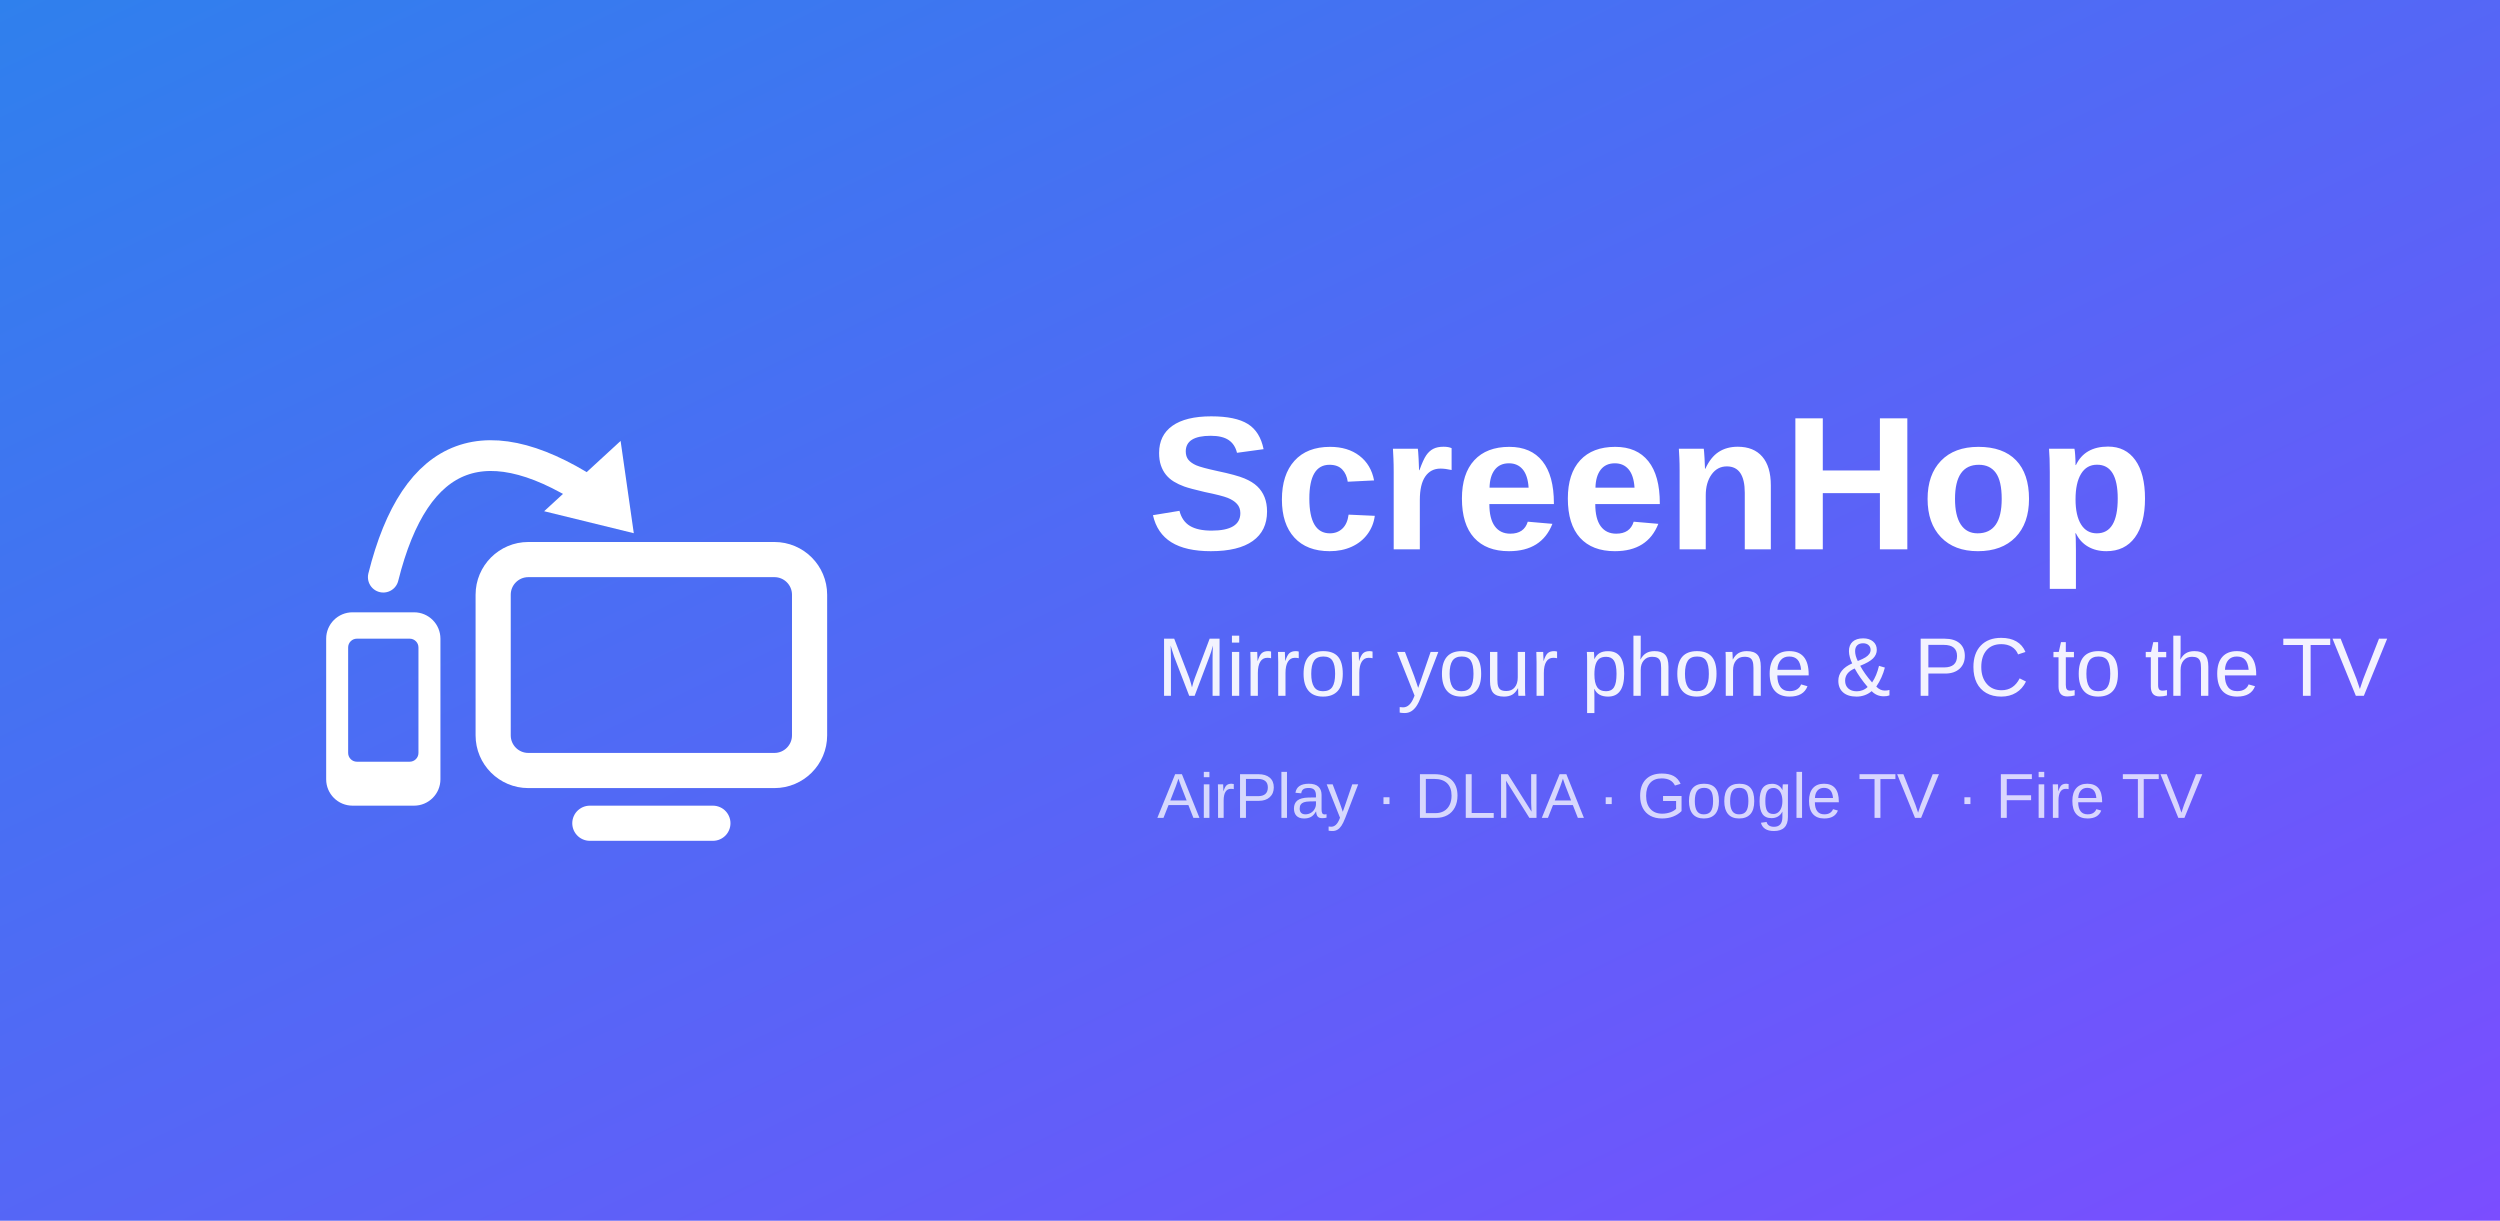
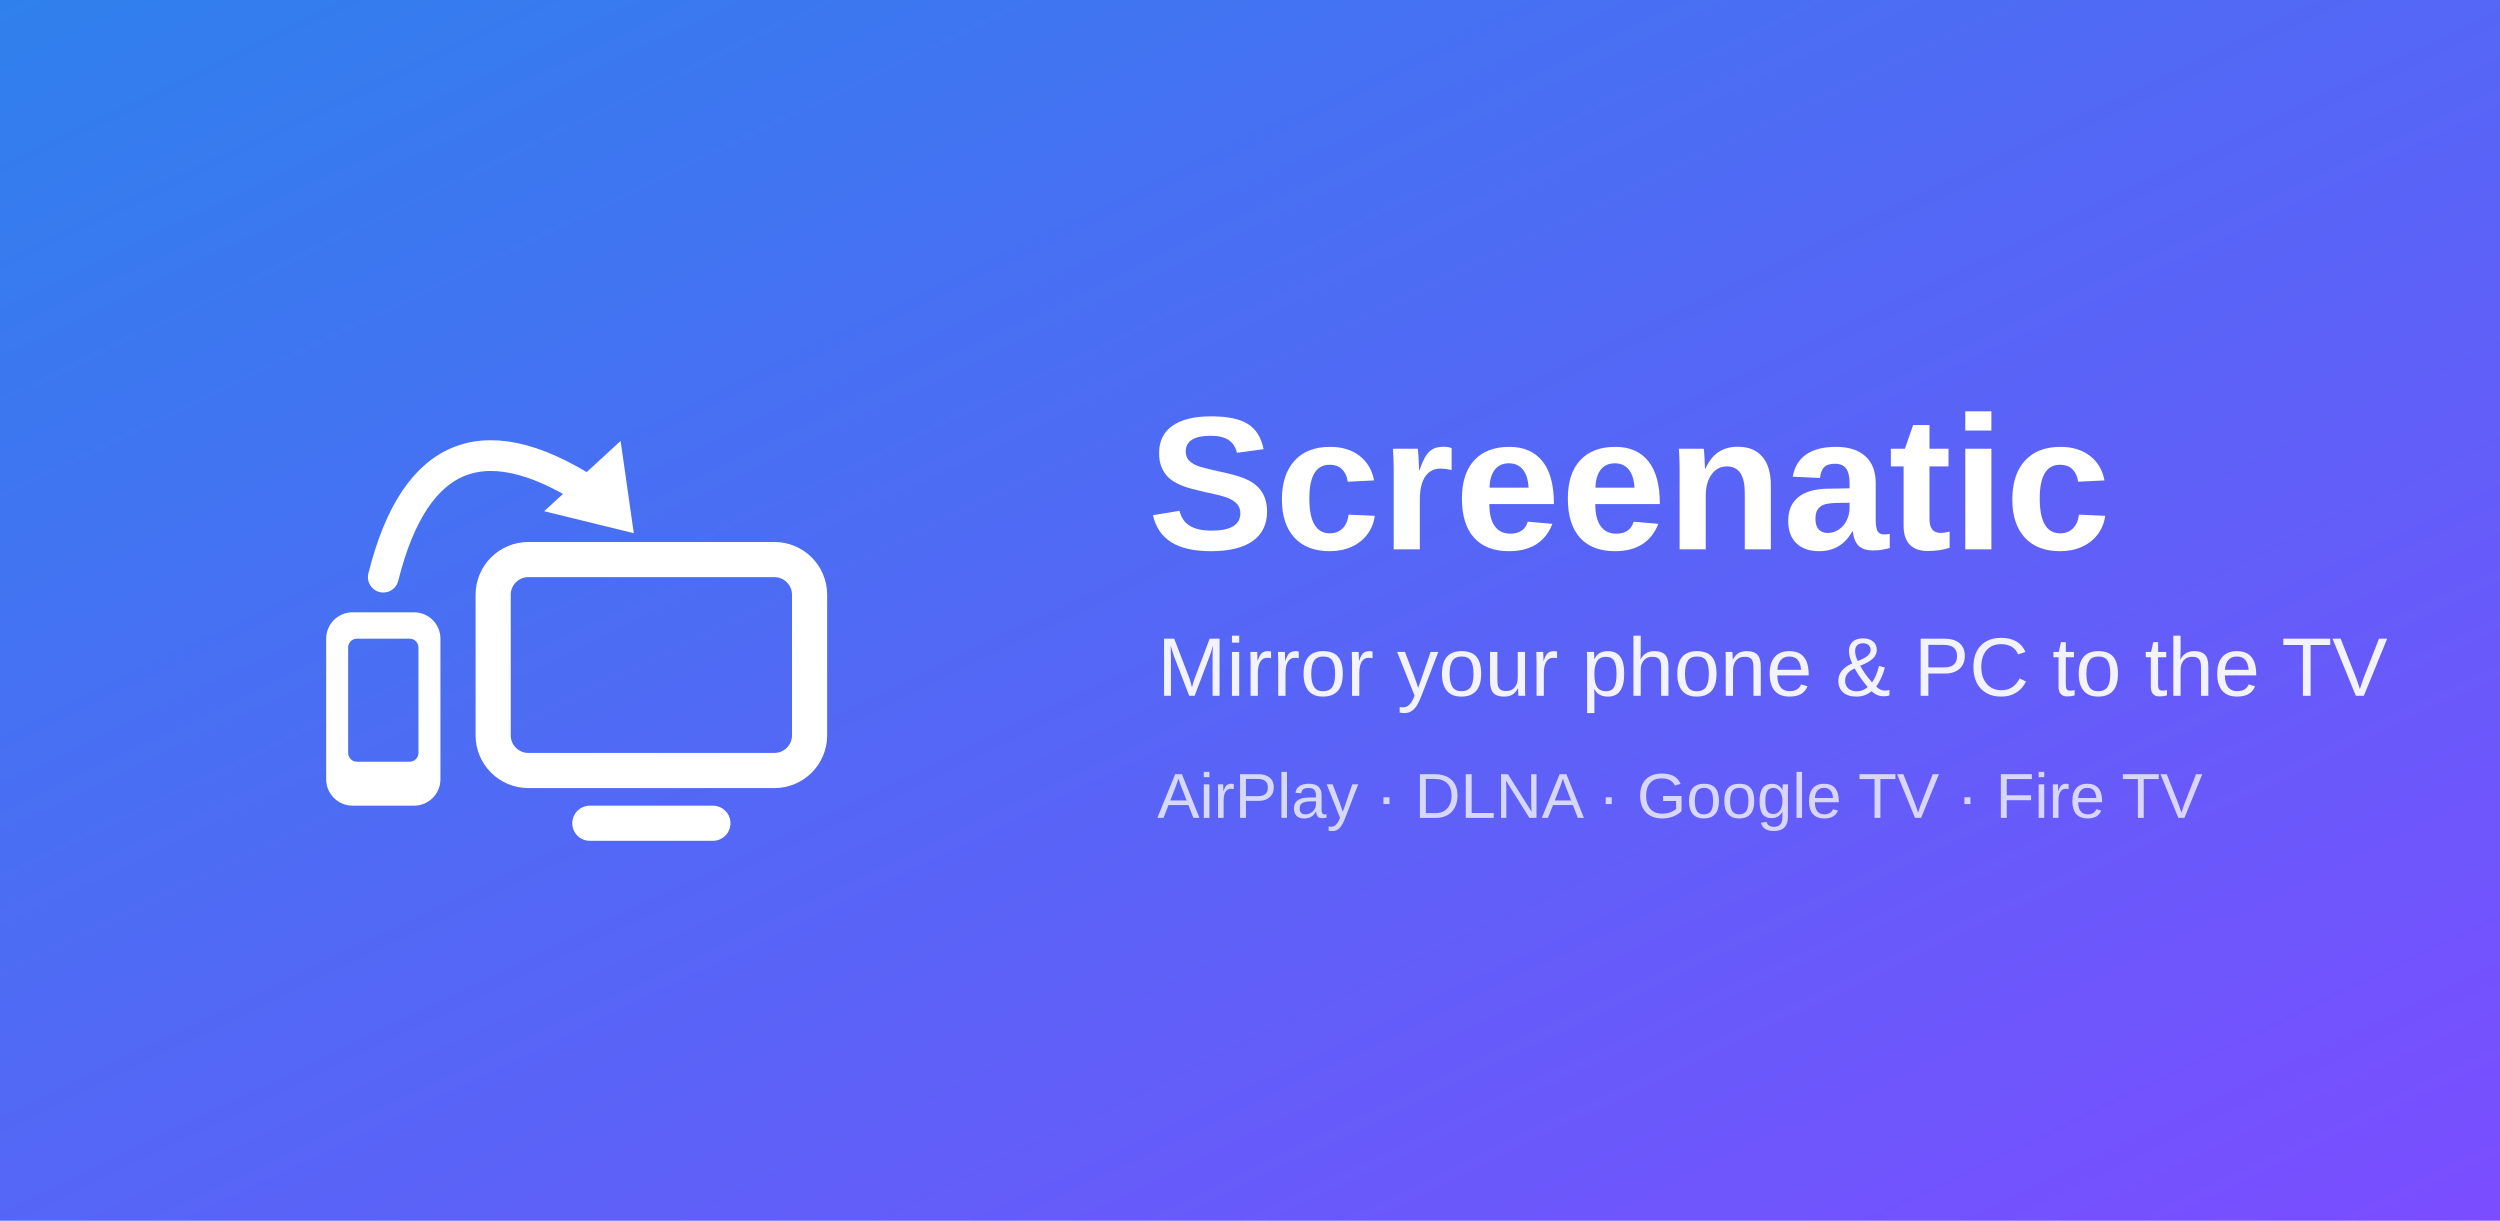
<svg xmlns="http://www.w3.org/2000/svg" width="1024" height="500" viewBox="0 0 1024 500">
  <defs>
    <linearGradient id="g" x1="0" y1="0" x2="1" y2="1">
      <stop offset="0" stop-color="#2F80ED" />
      <stop offset="1" stop-color="#7B4DFF" />
    </linearGradient>
  </defs>
  <rect width="1024" height="500" fill="url(#g)" />
  <g transform="translate(40 60) scale(3.6)">
    <rect x="45" y="47" width="36" height="24" rx="4" fill="none" stroke="#fff" stroke-width="4" />
    <path d="M56 77h14" stroke="#fff" stroke-width="4" stroke-linecap="round" />
    <path fill-rule="evenodd" fill="#fff" d="M29 53h7a3 3 0 0 1 3 3v16a3 3 0 0 1-3 3h-7a3 3 0 0 1-3-3v-16a3 3 0 0 1 3-3z M29.5 56h6a1 1 0 0 1 1 1v12a1 1 0 0 1-1 1h-6a1 1 0 0 1-1-1v-12a1 1 0 0 1 1-1z" />
    <path d="M32.5 49 Q38 27 57 40" fill="none" stroke="#fff" stroke-width="3.5" stroke-linecap="round" />
    <path d="M59.5 33.5 L61 44 L50.8 41.5 Z" fill="#fff" />
  </g>
-   <text x="470" y="225" font-family="Helvetica Neue, Arial" font-weight="700" font-size="78" fill="#fff">ScreenHop</text>
+   <text x="470" y="225" font-family="Helvetica Neue, Arial" font-weight="700" font-size="78" fill="#fff">Screenatic</text>
  <text x="474" y="285" font-family="Helvetica Neue, Arial" font-size="34" fill="#fff" fill-opacity="0.92">Mirror your phone &amp; PC to the TV</text>
  <text x="474" y="335" font-family="Helvetica Neue, Arial" font-size="26" fill="#fff" fill-opacity="0.75">AirPlay · DLNA · Google TV · Fire TV</text>
</svg>
